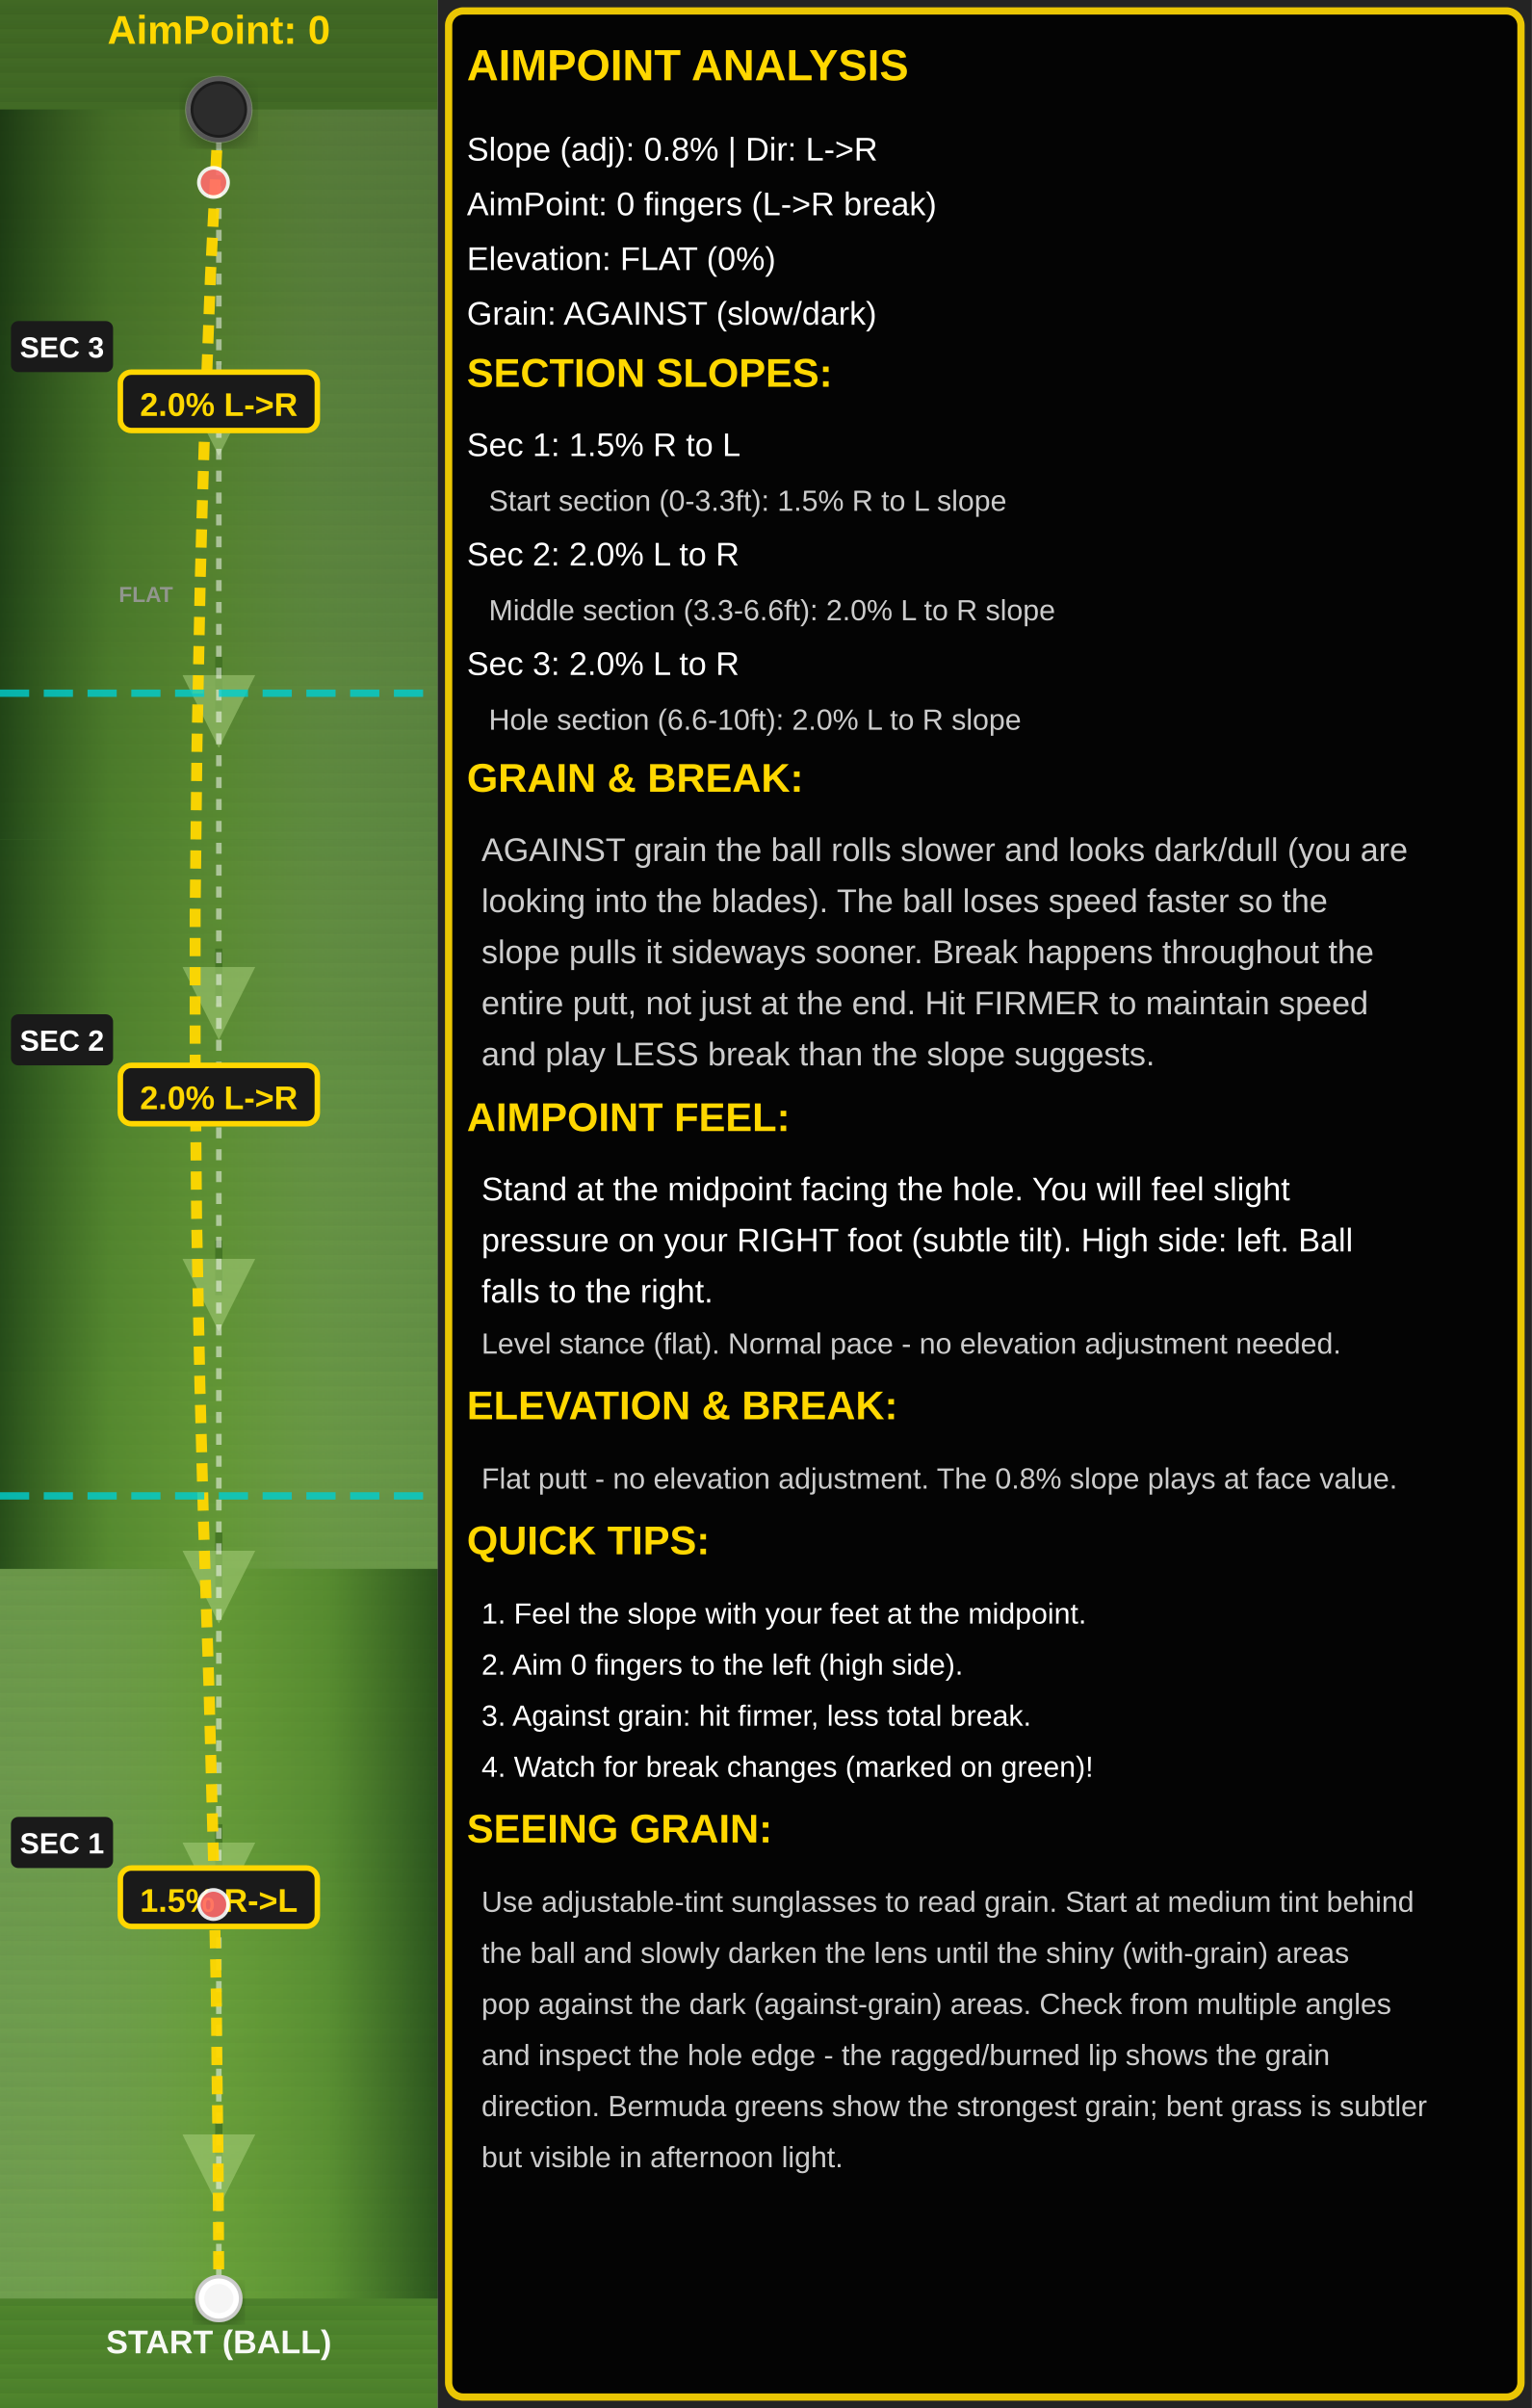
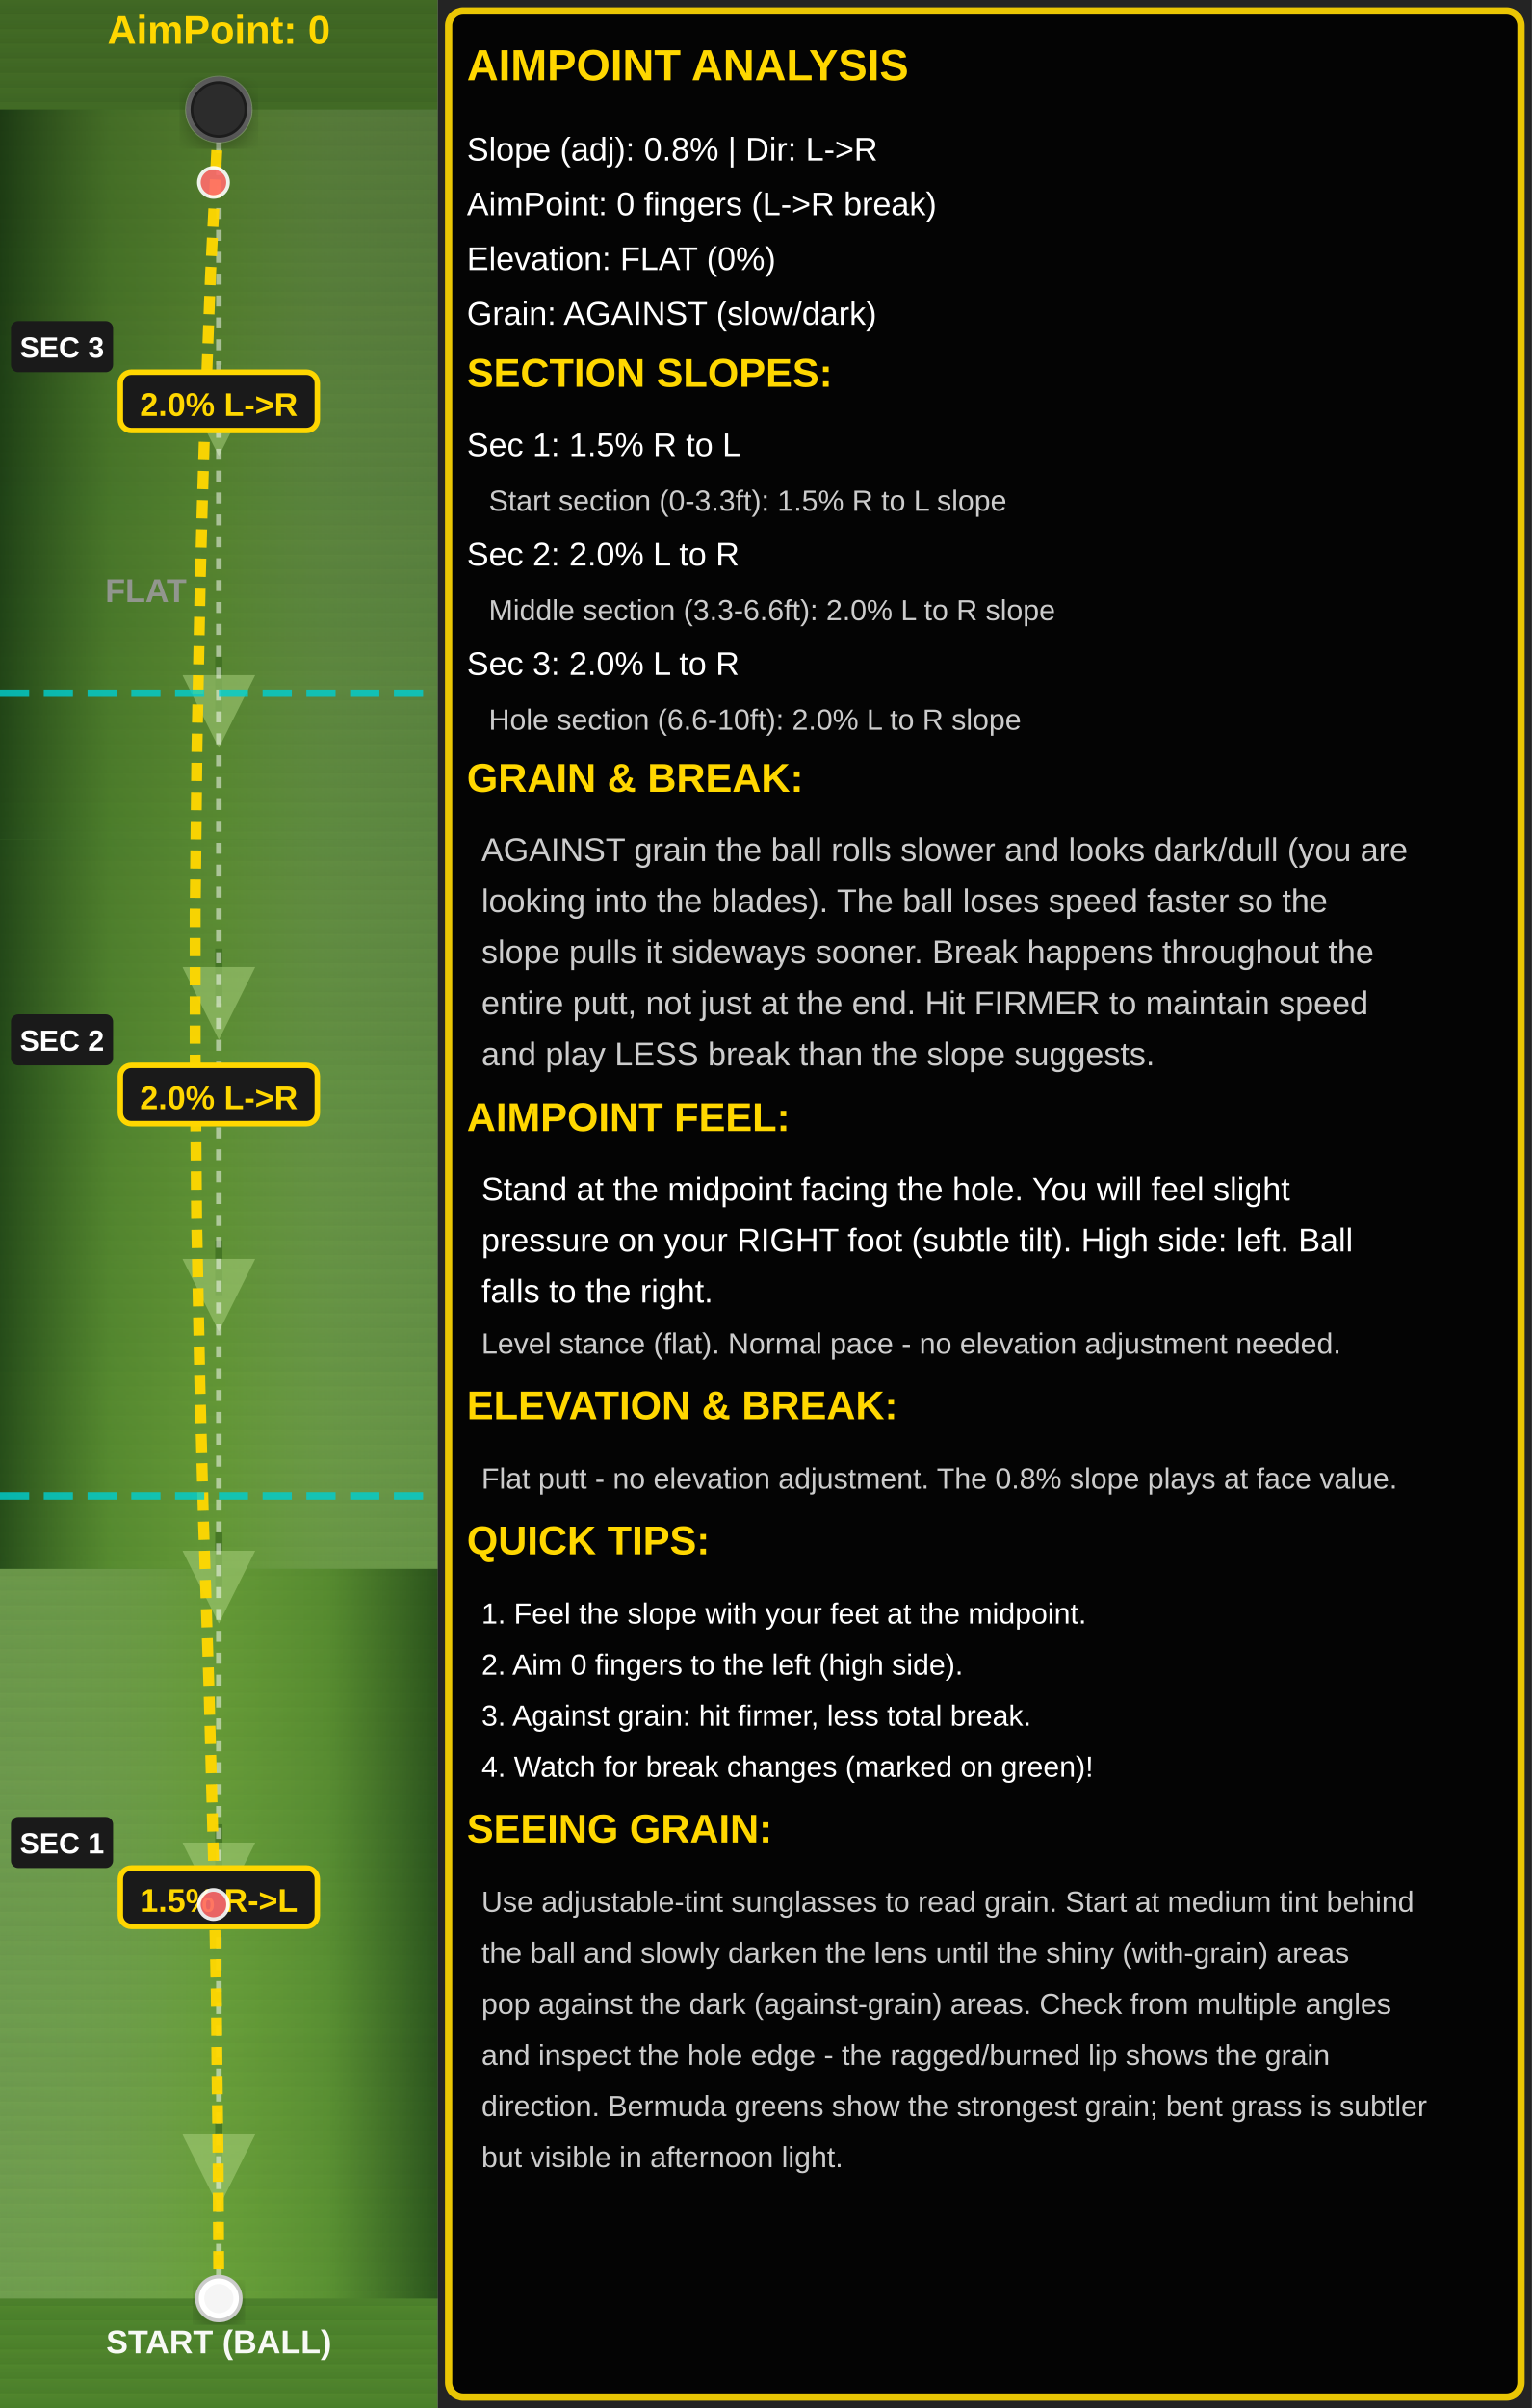
<svg xmlns="http://www.w3.org/2000/svg" width="420" height="660">
  <defs>
    <linearGradient id="baseGreen" x1="0%" y1="0%" x2="0%" y2="100%">
      <stop offset="0%" style="stop-color:#689F38;stop-opacity:1" />
      <stop offset="50%" style="stop-color:#558B2F;stop-opacity:1" />
      <stop offset="100%" style="stop-color:#4A7C27;stop-opacity:1" />
    </linearGradient>
    <linearGradient id="grainGradient" x1="0%" y1="0%" x2="0%" y2="100%">
      <stop offset="0%" style="stop-color:#0D1F0A;stop-opacity:0.7" />
      <stop offset="30%" style="stop-color:#1B3D14;stop-opacity:0.6" />
      <stop offset="60%" style="stop-color:#2E5A1F;stop-opacity:0.45" />
      <stop offset="100%" style="stop-color:#3E7B2F;stop-opacity:0.3" />
    </linearGradient>
    <linearGradient id="elevationGradient" x1="0%" y1="0%" x2="0%" y2="100%">
      <stop offset="0%" style="stop-color:#689F38;stop-opacity:0.15" />
      <stop offset="100%" style="stop-color:#689F38;stop-opacity:0.15" />
    </linearGradient>
    <linearGradient id="breakGradientSec1" x1="0%" y1="0%" x2="100%" y2="0%">
      <stop offset="0%" style="stop-color:#C5E1A5;stop-opacity:0.358" />
      <stop offset="25%" style="stop-color:#AED581;stop-opacity:0.444" />
      <stop offset="50%" style="stop-color:#8BC34A;stop-opacity:0.574" />
      <stop offset="75%" style="stop-color:#689F38;stop-opacity:0.682" />
      <stop offset="100%" style="stop-color:#1B3D14;stop-opacity:0.79" />
    </linearGradient>
    <linearGradient id="breakGradientSec2" x1="0%" y1="0%" x2="100%" y2="0%">
      <stop offset="0%" style="stop-color:#1B3D14;stop-opacity:0.86" />
      <stop offset="25%" style="stop-color:#689F38;stop-opacity:0.721" />
      <stop offset="50%" style="stop-color:#8BC34A;stop-opacity:0.583" />
      <stop offset="75%" style="stop-color:#AED581;stop-opacity:0.444" />
      <stop offset="100%" style="stop-color:#C5E1A5;stop-opacity:0.305" />
    </linearGradient>
    <linearGradient id="breakGradientSec3" x1="0%" y1="0%" x2="100%" y2="0%">
      <stop offset="0%" style="stop-color:#1B3D14;stop-opacity:0.86" />
      <stop offset="25%" style="stop-color:#689F38;stop-opacity:0.721" />
      <stop offset="50%" style="stop-color:#8BC34A;stop-opacity:0.583" />
      <stop offset="75%" style="stop-color:#AED581;stop-opacity:0.444" />
      <stop offset="100%" style="stop-color:#C5E1A5;stop-opacity:0.305" />
    </linearGradient>
    <linearGradient id="holeGrainGradient" x1="50%" y1="0%" x2="50%" y2="100%">
      <stop offset="0%" style="stop-color:#999999;stop-opacity:0.6" />
      <stop offset="50%" style="stop-color:#CCCCCC;stop-opacity:0.5" />
      <stop offset="100%" style="stop-color:#FFFFFF;stop-opacity:0.3" />
    </linearGradient>
    <filter id="shadow">
      <feDropShadow dx="0" dy="2" stdDeviation="3" flood-opacity="0.3" />
    </filter>
    <marker id="arrowhead-grain" markerWidth="10" markerHeight="10" refX="5" refY="5" orient="auto">
      <polygon points="0,0 10,5 0,10" fill="#AED581" opacity="0.7" />
    </marker>
    <marker id="arrowhead-elev-up" markerWidth="8" markerHeight="8" refX="4" refY="8" orient="0">
      <polygon points="4,0 8,8 0,8" fill="#FFA726" opacity="0.85" />
    </marker>
    <marker id="arrowhead-elev-down" markerWidth="8" markerHeight="8" refX="4" refY="0" orient="0">
      <polygon points="0,0 8,0 4,8" fill="#4FC3F7" opacity="0.85" />
    </marker>
    <pattern id="grassTexture" x="0" y="0" width="4" height="4" patternUnits="userSpaceOnUse">
      <rect width="4" height="4" fill="url(#baseGreen)" opacity="0.95" />
      <line x1="0" y1="2" x2="4" y2="2" stroke="#5A9B3F" stroke-width="0.5" opacity="0.3" />
    </pattern>
  </defs>
  <rect width="120" height="660" fill="url(#baseGreen)" />
  <rect width="120" height="660" fill="url(#grassTexture)" opacity="0.3" />
  <rect width="120" height="660" fill="url(#elevationGradient)" opacity="0.7" />
  <rect x="0" y="430.0" width="120" height="200.0" fill="url(#breakGradientSec1)" opacity="1.0" />
  <rect x="0" y="230.0" width="120" height="200.0" fill="url(#breakGradientSec2)" opacity="1.0" />
  <rect x="0" y="30" width="120" height="200.0" fill="url(#breakGradientSec3)" opacity="1.0" />
  <rect width="120" height="660" fill="url(#grainGradient)" opacity="0.6" />
  <line x1="60.0" y1="100" x2="60.0" y2="115" stroke="#3A6B1F" stroke-width="2" opacity="0.7" marker-end="url(#arrowhead-grain)" />
  <line x1="60.0" y1="180" x2="60.0" y2="195" stroke="#3A6B1F" stroke-width="2" opacity="0.7" marker-end="url(#arrowhead-grain)" />
  <line x1="60.0" y1="260" x2="60.0" y2="275" stroke="#3A6B1F" stroke-width="2" opacity="0.7" marker-end="url(#arrowhead-grain)" />
  <line x1="60.0" y1="340" x2="60.0" y2="355" stroke="#3A6B1F" stroke-width="2" opacity="0.7" marker-end="url(#arrowhead-grain)" />
  <line x1="60.0" y1="420" x2="60.0" y2="435" stroke="#3A6B1F" stroke-width="2" opacity="0.7" marker-end="url(#arrowhead-grain)" />
  <line x1="60.0" y1="500" x2="60.0" y2="515" stroke="#3A6B1F" stroke-width="2" opacity="0.7" marker-end="url(#arrowhead-grain)" />
  <line x1="60.0" y1="580" x2="60.0" y2="595" stroke="#3A6B1F" stroke-width="2" opacity="0.7" marker-end="url(#arrowhead-grain)" />
-   <text x="40.0" y="165" font-family="Arial, sans-serif" font-size="6" fill="#999999" text-anchor="middle" font-weight="bold" opacity="0.9">FLAT</text>
+   <text x="40.0" y="165" font-family="Arial, sans-serif" font-size="9" fill="#999999" text-anchor="middle" font-weight="bold" opacity="0.9">FLAT</text>
  <line x1="60.0" y1="630" x2="60.0" y2="30.0" stroke="#FFFFFF" stroke-width="1.5" stroke-dasharray="3,3" opacity="0.5" />
  <path d="M 60.0 630.0 C 59.9 617.5, 59.9 604.6, 59.8 592.0 C 59.6 577.0, 59.4 561.5, 59.3 546.5 C 59.0 533.9, 58.8 521.0, 58.5 508.5 C 58.1 493.4, 57.7 477.9, 57.3 462.9 C 56.8 447.9, 56.3 432.4, 55.8 417.3 C 55.5 404.8, 55.1 391.9, 54.8 379.4 C 54.5 364.3, 54.2 348.8, 53.9 333.8 C 53.8 318.8, 53.6 303.3, 53.5 288.2 C 53.5 275.7, 53.5 262.8, 53.5 250.3 C 53.7 235.2, 53.8 219.7, 54.0 204.7 C 54.3 189.6, 54.6 174.2, 54.9 159.1 C 55.2 146.6, 55.6 133.7, 56.0 121.1 C 56.6 106.1, 57.1 90.6, 57.7 75.6 C 58.5 60.5, 59.2 45.0, 60.0 30.0" stroke="#FFD700" stroke-width="3" fill="none" stroke-dasharray="5,3" opacity="0.95" />
  <line x1="0" y1="410.0" x2="120" y2="410.0" stroke="#00CED1" stroke-width="2" opacity="0.8" stroke-dasharray="8,4" />
  <line x1="0" y1="190.0" x2="120" y2="190.0" stroke="#00CED1" stroke-width="2" opacity="0.8" stroke-dasharray="8,4" />
  <rect x="3" y="498.0" width="28" height="14" fill="#1A1A1A" rx="2" />
  <text x="17" y="508.0" font-family="Arial, sans-serif" font-size="8" fill="#FFFFFF" text-anchor="middle" font-weight="bold">SEC 1</text>
  <rect x="33.0" y="512.0" width="54" height="16" fill="#1A1A1A" rx="3" stroke="#FFD700" stroke-width="1.5" />
  <text x="60.0" y="524.0" font-family="Arial, sans-serif" font-size="9" fill="#FFD700" text-anchor="middle" font-weight="bold">1.5% R-&gt;L</text>
  <rect x="3" y="278.0" width="28" height="14" fill="#1A1A1A" rx="2" />
  <text x="17" y="288.0" font-family="Arial, sans-serif" font-size="8" fill="#FFFFFF" text-anchor="middle" font-weight="bold">SEC 2</text>
  <rect x="33.0" y="292.0" width="54" height="16" fill="#1A1A1A" rx="3" stroke="#FFD700" stroke-width="1.5" />
  <text x="60.0" y="304.0" font-family="Arial, sans-serif" font-size="9" fill="#FFD700" text-anchor="middle" font-weight="bold">2.0% L-&gt;R</text>
  <rect x="3" y="88.0" width="28" height="14" fill="#1A1A1A" rx="2" />
  <text x="17" y="98.0" font-family="Arial, sans-serif" font-size="8" fill="#FFFFFF" text-anchor="middle" font-weight="bold">SEC 3</text>
  <rect x="33.0" y="102.0" width="54" height="16" fill="#1A1A1A" rx="3" stroke="#FFD700" stroke-width="1.5" />
  <text x="60.0" y="114.0" font-family="Arial, sans-serif" font-size="9" fill="#FFD700" text-anchor="middle" font-weight="bold">2.0% L-&gt;R</text>
  <circle cx="58.526" cy="522" r="4" fill="#FF6B6B" opacity="0.9" stroke="#FFFFFF" stroke-width="1" />
  <circle cx="58.526" cy="50" r="4" fill="#FF6B6B" opacity="0.9" stroke="#FFFFFF" stroke-width="1" />
  <text x="60.0" y="12" font-family="Arial, sans-serif" font-size="11" fill="#FFD700" text-anchor="middle" font-weight="bold">AimPoint: 0</text>
  <circle cx="60.0" cy="30.0" r="9" fill="#1A1A1A" filter="url(#shadow)" />
  <circle cx="60.0" cy="30.0" r="7" fill="#2C2C2C" />
  <circle cx="60.0" cy="30.0" r="8.5" fill="none" stroke="url(#holeGrainGradient)" stroke-width="1.5" opacity="0.8" />
  <circle cx="60.0" cy="630" r="6" fill="#FFFFFF" stroke="#CCCCCC" stroke-width="1" filter="url(#shadow)" />
  <circle cx="60.0" cy="630" r="4" fill="#F5F5F5" />
  <text x="60.0" y="645" font-family="Arial, sans-serif" font-size="9" fill="#FFFFFF" text-anchor="middle" font-weight="bold" opacity="0.95">START (BALL)</text>
  <rect x="120" y="0" width="300" height="660" fill="#1A1A1A" opacity="0.95" />
  <rect x="123" y="3" width="294" height="654" fill="#000000" opacity="0.9" rx="4" stroke="#FFD700" stroke-width="2" />
  <text x="128" y="22" font-family="Arial, sans-serif" font-size="12" fill="#FFD700" font-weight="bold">AIMPOINT ANALYSIS</text>
  <text x="128" y="44" font-family="Arial, sans-serif" font-size="9" fill="#FFFFFF">Slope (adj): 0.8%  |  Dir: L-&gt;R</text>
  <text x="128" y="59" font-family="Arial, sans-serif" font-size="9" fill="#FFFFFF">AimPoint: 0 fingers (L-&gt;R break)</text>
  <text x="128" y="74" font-family="Arial, sans-serif" font-size="9" fill="#FFFFFF">Elevation: FLAT (0%)</text>
  <text x="128" y="89" font-family="Arial, sans-serif" font-size="9" fill="#FFFFFF">Grain: AGAINST (slow/dark)</text>
  <text x="128" y="106" font-family="Arial, sans-serif" font-size="11" fill="#FFD700" font-weight="bold">SECTION SLOPES:</text>
  <text x="128" y="125" font-family="Arial, sans-serif" font-size="9" fill="#FFFFFF">Sec 1: 1.5% R to L</text>
  <text x="134" y="140" font-family="Arial, sans-serif" font-size="8" fill="#CCCCCC">Start section (0-3.3ft): 1.5% R to L slope</text>
  <text x="128" y="155" font-family="Arial, sans-serif" font-size="9" fill="#FFFFFF">Sec 2: 2.0% L to R</text>
  <text x="134" y="170" font-family="Arial, sans-serif" font-size="8" fill="#CCCCCC">Middle section (3.3-6.6ft): 2.0% L to R slope</text>
  <text x="128" y="185" font-family="Arial, sans-serif" font-size="9" fill="#FFFFFF">Sec 3: 2.0% L to R</text>
  <text x="134" y="200" font-family="Arial, sans-serif" font-size="8" fill="#CCCCCC">Hole section (6.6-10ft): 2.0% L to R slope</text>
  <text x="128" y="217" font-family="Arial, sans-serif" font-size="11" fill="#FFD700" font-weight="bold">GRAIN &amp; BREAK:</text>
  <text x="132" y="236" font-family="Arial, sans-serif" font-size="9" fill="#CCCCCC">AGAINST grain the ball rolls slower and looks dark/dull (you are</text>
  <text x="132" y="250" font-family="Arial, sans-serif" font-size="9" fill="#CCCCCC">looking into the blades). The ball loses speed faster so the</text>
  <text x="132" y="264" font-family="Arial, sans-serif" font-size="9" fill="#CCCCCC">slope pulls it sideways sooner. Break happens throughout the</text>
  <text x="132" y="278" font-family="Arial, sans-serif" font-size="9" fill="#CCCCCC">entire putt, not just at the end. Hit FIRMER to maintain speed</text>
  <text x="132" y="292" font-family="Arial, sans-serif" font-size="9" fill="#CCCCCC">and play LESS break than the slope suggests.</text>
  <text x="128" y="310" font-family="Arial, sans-serif" font-size="11" fill="#FFD700" font-weight="bold">AIMPOINT FEEL:</text>
  <text x="132" y="329" font-family="Arial, sans-serif" font-size="9" fill="#FFFFFF">Stand at the midpoint facing the hole. You will feel slight</text>
  <text x="132" y="343" font-family="Arial, sans-serif" font-size="9" fill="#FFFFFF">pressure on your RIGHT foot (subtle tilt). High side: left. Ball</text>
  <text x="132" y="357" font-family="Arial, sans-serif" font-size="9" fill="#FFFFFF">falls to the right.</text>
  <text x="132" y="371" font-family="Arial, sans-serif" font-size="8" fill="#CCCCCC">Level stance (flat). Normal pace - no elevation adjustment needed.</text>
  <text x="128" y="389" font-family="Arial, sans-serif" font-size="11" fill="#FFD700" font-weight="bold">ELEVATION &amp; BREAK:</text>
  <text x="132" y="408" font-family="Arial, sans-serif" font-size="8" fill="#CCCCCC">Flat putt - no elevation adjustment. The 0.8% slope plays at face value.</text>
  <text x="128" y="426" font-family="Arial, sans-serif" font-size="11" fill="#FFD700" font-weight="bold">QUICK TIPS:</text>
  <text x="132" y="445" font-family="Arial, sans-serif" font-size="8" fill="#FFFFFF">1. Feel the slope with your feet at the midpoint.</text>
  <text x="132" y="459" font-family="Arial, sans-serif" font-size="8" fill="#FFFFFF">2. Aim 0 fingers to the left (high side).</text>
  <text x="132" y="473" font-family="Arial, sans-serif" font-size="8" fill="#FFFFFF">3. Against grain: hit firmer, less total break.</text>
  <text x="132" y="487" font-family="Arial, sans-serif" font-size="8" fill="#FFFFFF">4. Watch for break changes (marked on green)!</text>
  <text x="128" y="505" font-family="Arial, sans-serif" font-size="11" fill="#FFD700" font-weight="bold">SEEING GRAIN:</text>
  <text x="132" y="524" font-family="Arial, sans-serif" font-size="8" fill="#CCCCCC">Use adjustable-tint sunglasses to read grain. Start at medium tint behind</text>
  <text x="132" y="538" font-family="Arial, sans-serif" font-size="8" fill="#CCCCCC">the ball and slowly darken the lens until the shiny (with-grain) areas</text>
  <text x="132" y="552" font-family="Arial, sans-serif" font-size="8" fill="#CCCCCC">pop against the dark (against-grain) areas. Check from multiple angles</text>
  <text x="132" y="566" font-family="Arial, sans-serif" font-size="8" fill="#CCCCCC">and inspect the hole edge - the ragged/burned lip shows the grain</text>
  <text x="132" y="580" font-family="Arial, sans-serif" font-size="8" fill="#CCCCCC">direction. Bermuda greens show the strongest grain; bent grass is subtler</text>
  <text x="132" y="594" font-family="Arial, sans-serif" font-size="8" fill="#CCCCCC">but visible in afternoon light.</text>
</svg>
